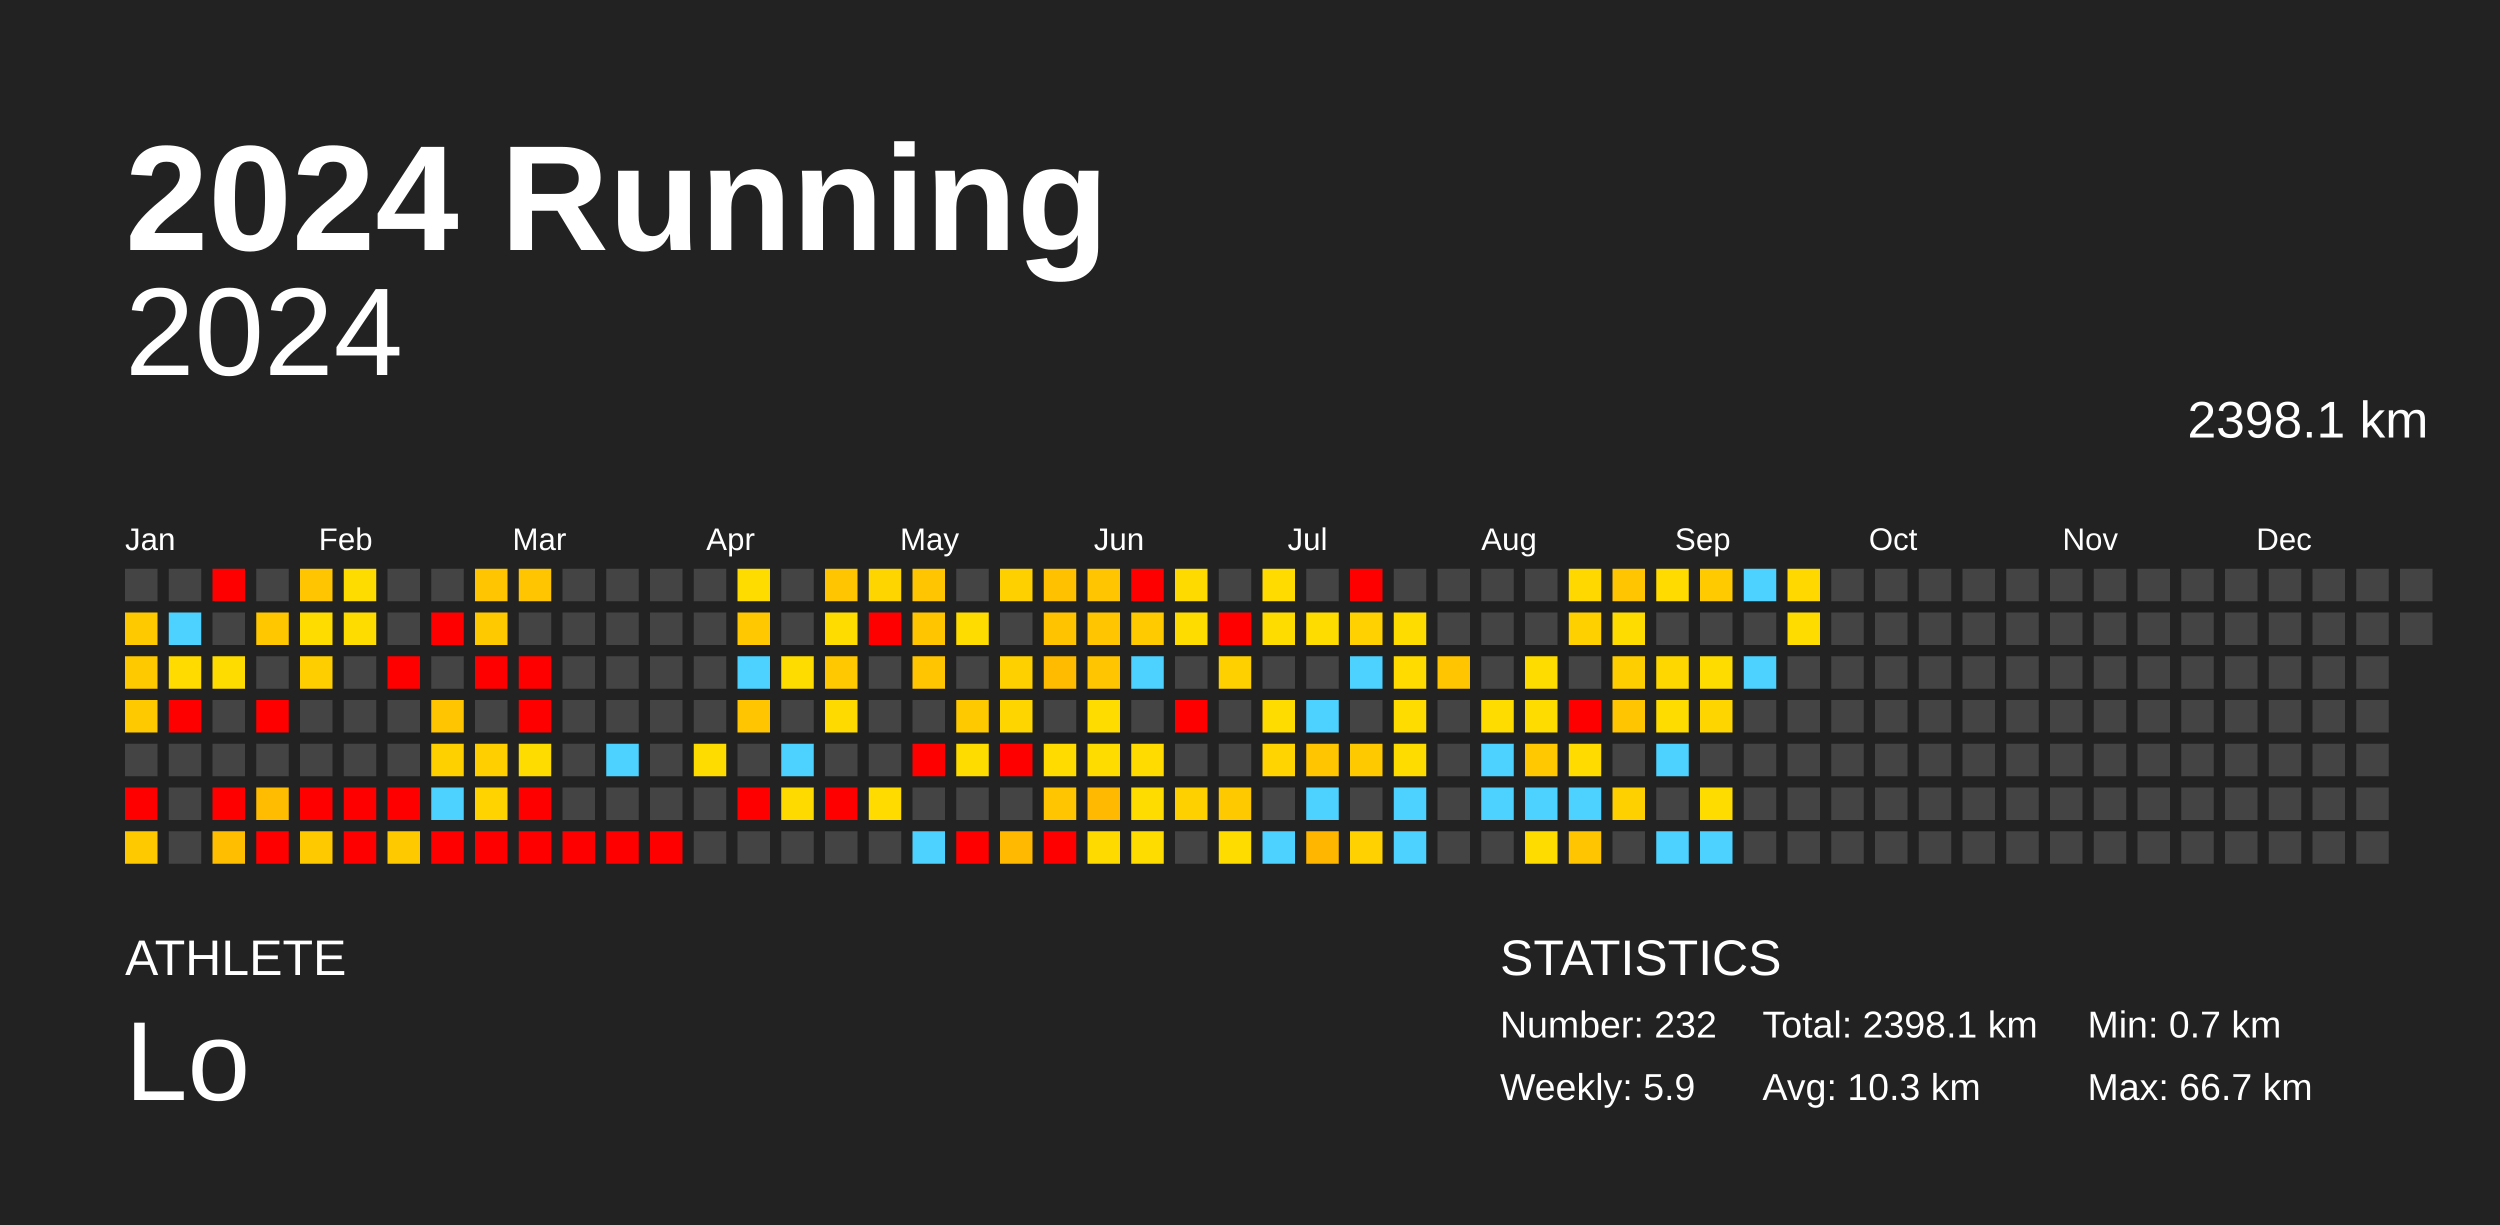
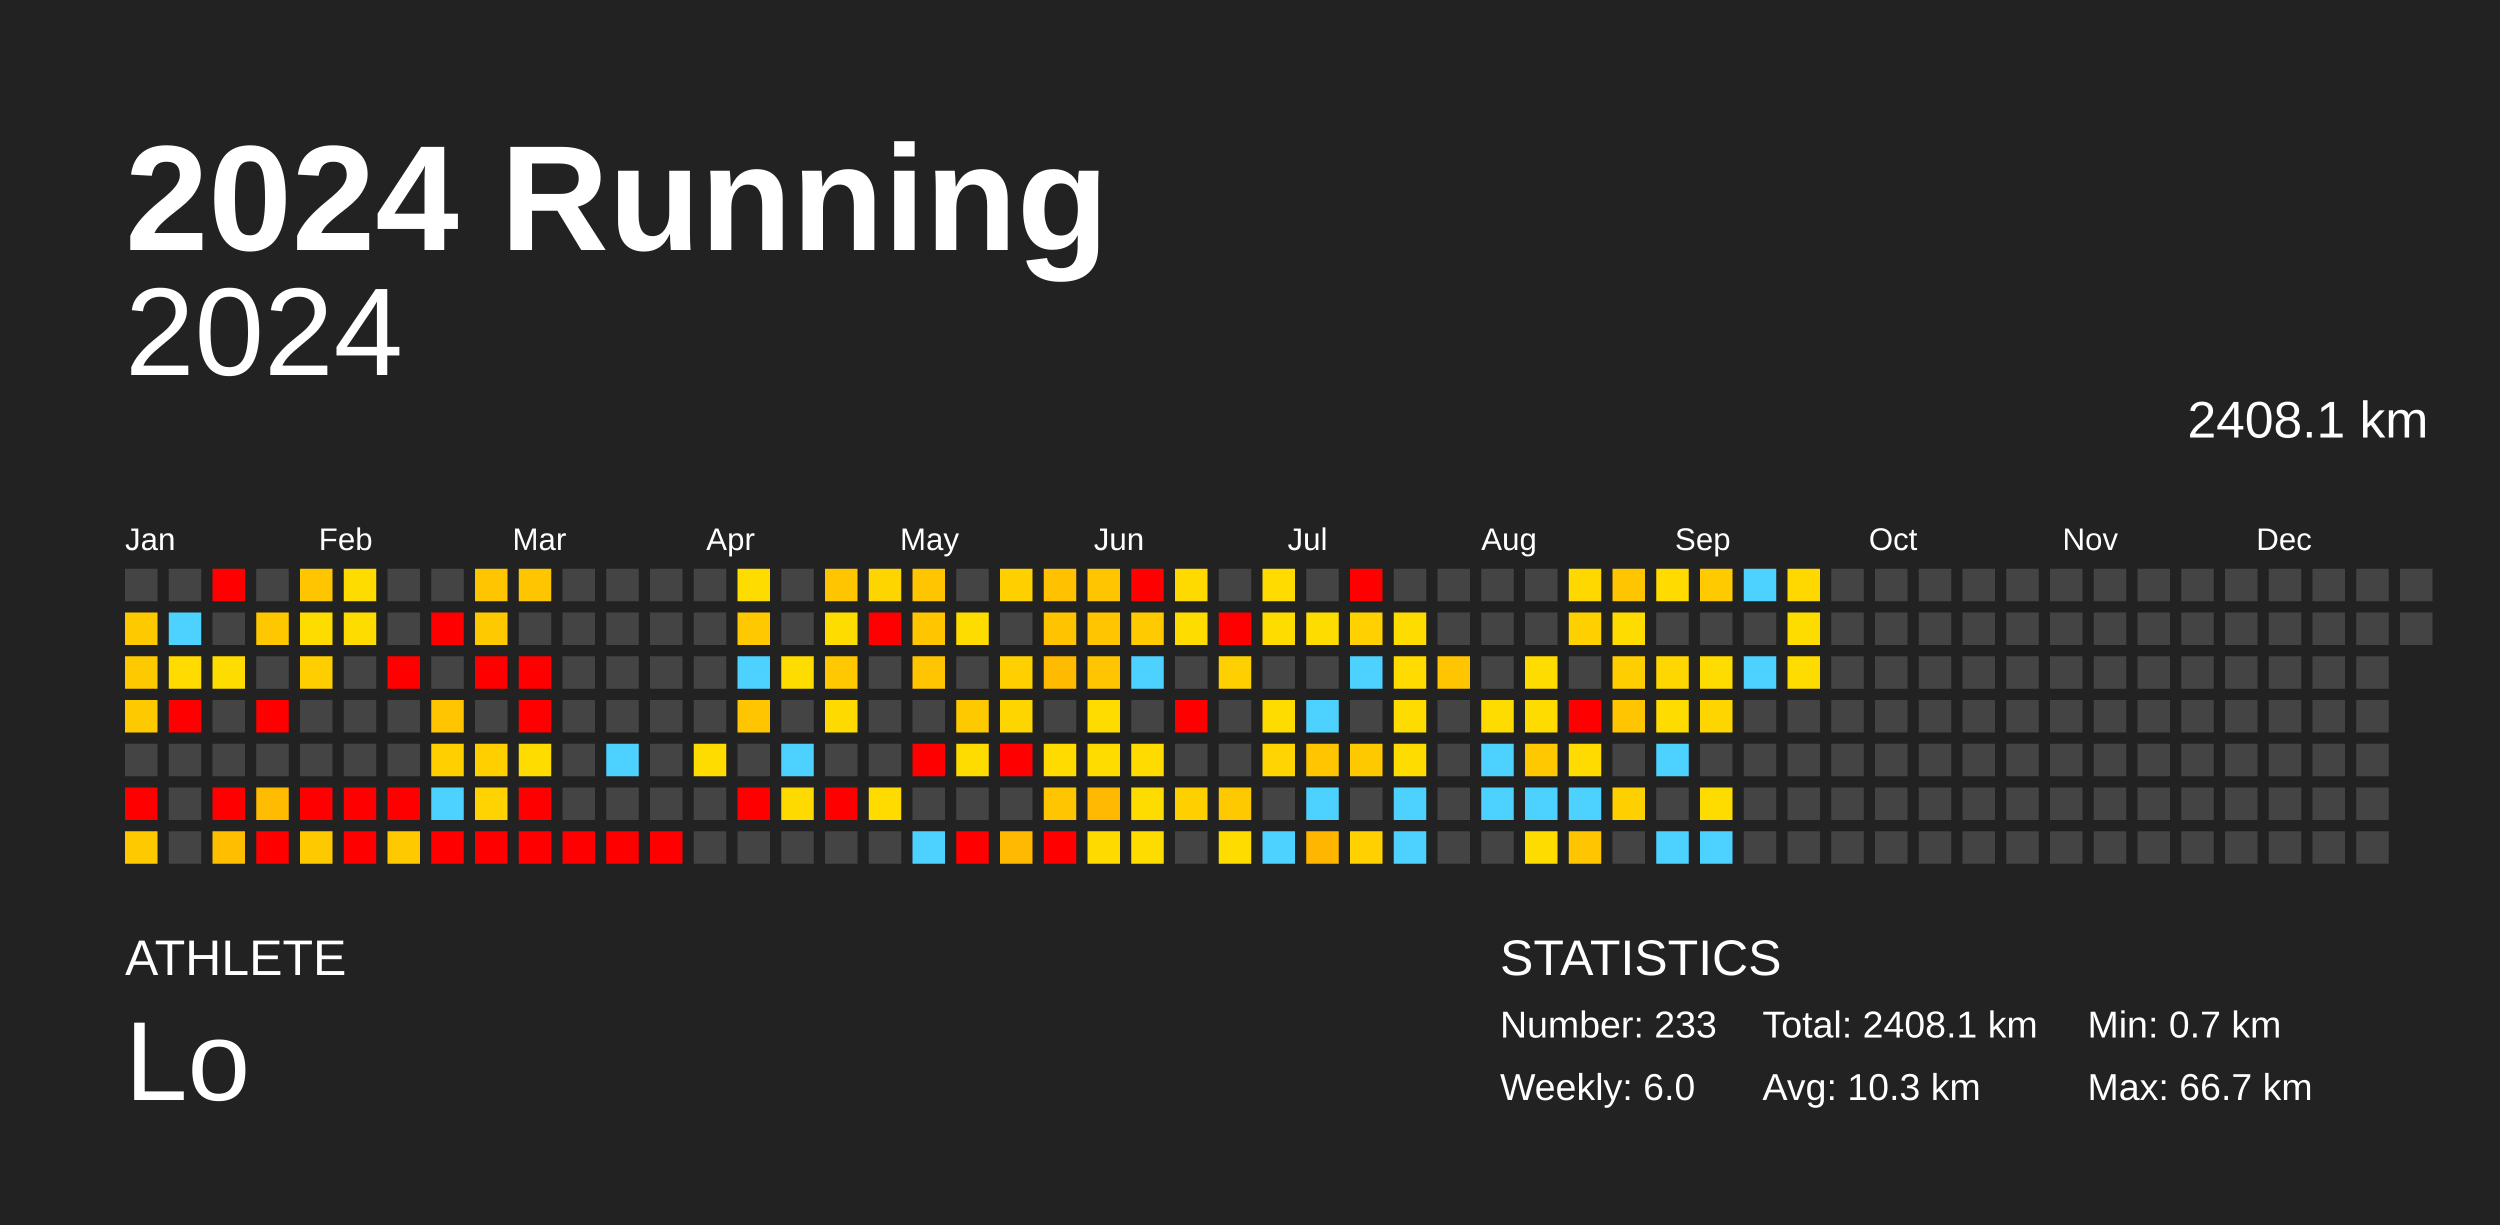
<svg xmlns="http://www.w3.org/2000/svg" baseProfile="full" height="98mm" version="1.1" viewBox="0,0,200,98" width="200mm">
  <defs />
  <rect fill="#222222" height="98" width="200" x="0" y="0" />
  <text fill="#FFFFFF" style="font-size:12px; font-family:Arial; font-weight:bold;" x="10" y="20">2024 Running</text>
  <text fill="#FFFFFF" style="font-size:4px; font-family:Arial" x="10" y="78">ATHLETE</text>
  <text fill="#FFFFFF" style="font-size:9px; font-family:Arial" x="10" y="88">Lo</text>
  <text fill="#FFFFFF" style="font-size:4px; font-family:Arial" x="120" y="78">STATISTICS</text>
-   <text fill="#FFFFFF" style="font-size:3px; font-family:Arial" x="120" y="83">Number: 232</text>
-   <text fill="#FFFFFF" style="font-size:3px; font-family:Arial" x="120" y="88">Weekly: 5.9</text>
-   <text fill="#FFFFFF" style="font-size:3px; font-family:Arial" x="141" y="83">Total: 2398.1 km</text>
+   <text fill="#FFFFFF" style="font-size:3px; font-family:Arial" x="120" y="83">Number: 233</text>
+   <text fill="#FFFFFF" style="font-size:3px; font-family:Arial" x="120" y="88">Weekly: 6.0</text>
+   <text fill="#FFFFFF" style="font-size:3px; font-family:Arial" x="141" y="83">Total: 2408.1 km</text>
  <text fill="#FFFFFF" style="font-size:3px; font-family:Arial" x="141" y="88">Avg: 10.3 km</text>
  <text fill="#FFFFFF" style="font-size:3px; font-family:Arial" x="167" y="83">Min: 0.7 km</text>
  <text fill="#FFFFFF" style="font-size:3px; font-family:Arial" x="167" y="88">Max: 66.7 km</text>
  <text alignment-baseline="hanging" fill="#FFFFFF" style="font-size:10.0px; font-family:Arial;" x="10" y="30">2024</text>
-   <text alignment-baseline="hanging" fill="#FFFFFF" style="font-size:4.125px; font-family:Arial;" x="175" y="35">2398.1 km</text>
+   <text alignment-baseline="hanging" fill="#FFFFFF" style="font-size:4.125px; font-family:Arial;" x="175" y="35">2408.1 km</text>
  <text fill="#FFFFFF" style="font-size:2.5px; font-family:Arial" x="10.0" y="44">Jan</text>
  <text fill="#FFFFFF" style="font-size:2.5px; font-family:Arial" x="25.5" y="44">Feb</text>
  <text fill="#FFFFFF" style="font-size:2.5px; font-family:Arial" x="41.0" y="44">Mar</text>
  <text fill="#FFFFFF" style="font-size:2.5px; font-family:Arial" x="56.5" y="44">Apr</text>
  <text fill="#FFFFFF" style="font-size:2.5px; font-family:Arial" x="72.0" y="44">May</text>
  <text fill="#FFFFFF" style="font-size:2.5px; font-family:Arial" x="87.5" y="44">Jun</text>
  <text fill="#FFFFFF" style="font-size:2.5px; font-family:Arial" x="103.0" y="44">Jul</text>
  <text fill="#FFFFFF" style="font-size:2.5px; font-family:Arial" x="118.5" y="44">Aug</text>
  <text fill="#FFFFFF" style="font-size:2.5px; font-family:Arial" x="134.0" y="44">Sep</text>
  <text fill="#FFFFFF" style="font-size:2.5px; font-family:Arial" x="149.5" y="44">Oct</text>
  <text fill="#FFFFFF" style="font-size:2.5px; font-family:Arial" x="165.0" y="44">Nov</text>
  <text fill="#FFFFFF" style="font-size:2.5px; font-family:Arial" x="180.5" y="44">Dec</text>
  <rect fill="#444444" height="2.6" width="2.6" x="10.0" y="45.5" />
  <rect fill="#ffc900" height="2.6" width="2.6" x="10.0" y="49.0" />
  <rect fill="#ffc900" height="2.6" width="2.6" x="10.0" y="52.5" />
  <rect fill="#ffc900" height="2.6" width="2.6" x="10.0" y="56.0" />
  <rect fill="#444444" height="2.6" width="2.6" x="10.0" y="59.5" />
  <rect fill="red" height="2.6" width="2.6" x="10.0" y="63.0" />
  <rect fill="#ffc900" height="2.6" width="2.6" x="10.0" y="66.5" />
  <rect fill="#444444" height="2.6" width="2.6" x="13.5" y="45.5" />
  <rect fill="#4dd2ff" height="2.6" width="2.6" x="13.5" y="49.0" />
  <rect fill="#ffdb00" height="2.6" width="2.6" x="13.5" y="52.5" />
  <rect fill="red" height="2.6" width="2.6" x="13.5" y="56.0" />
  <rect fill="#444444" height="2.6" width="2.6" x="13.5" y="59.5" />
  <rect fill="#444444" height="2.6" width="2.6" x="13.5" y="63.0" />
  <rect fill="#444444" height="2.6" width="2.6" x="13.5" y="66.5" />
  <rect fill="red" height="2.6" width="2.6" x="17.0" y="45.5" />
  <rect fill="#444444" height="2.6" width="2.6" x="17.0" y="49.0" />
  <rect fill="#ffdc00" height="2.6" width="2.6" x="17.0" y="52.5" />
  <rect fill="#444444" height="2.6" width="2.6" x="17.0" y="56.0" />
  <rect fill="#444444" height="2.6" width="2.6" x="17.0" y="59.5" />
  <rect fill="red" height="2.6" width="2.6" x="17.0" y="63.0" />
  <rect fill="#ffbe00" height="2.6" width="2.6" x="17.0" y="66.5" />
  <rect fill="#444444" height="2.6" width="2.6" x="20.5" y="45.5" />
  <rect fill="#ffc700" height="2.6" width="2.6" x="20.5" y="49.0" />
  <rect fill="#444444" height="2.6" width="2.6" x="20.5" y="52.5" />
  <rect fill="red" height="2.6" width="2.6" x="20.5" y="56.0" />
  <rect fill="#444444" height="2.6" width="2.6" x="20.5" y="59.5" />
  <rect fill="#ffbc00" height="2.6" width="2.6" x="20.5" y="63.0" />
  <rect fill="red" height="2.6" width="2.6" x="20.5" y="66.5" />
  <rect fill="#ffc500" height="2.6" width="2.6" x="24.0" y="45.5" />
  <rect fill="#ffdc00" height="2.6" width="2.6" x="24.0" y="49.0" />
  <rect fill="#ffce00" height="2.6" width="2.6" x="24.0" y="52.5" />
  <rect fill="#444444" height="2.6" width="2.6" x="24.0" y="56.0" />
  <rect fill="#444444" height="2.6" width="2.6" x="24.0" y="59.5" />
  <rect fill="red" height="2.6" width="2.6" x="24.0" y="63.0" />
  <rect fill="#ffc900" height="2.6" width="2.6" x="24.0" y="66.5" />
  <rect fill="#ffdc00" height="2.6" width="2.6" x="27.5" y="45.5" />
  <rect fill="#ffdc00" height="2.6" width="2.6" x="27.5" y="49.0" />
  <rect fill="#444444" height="2.6" width="2.6" x="27.5" y="52.5" />
  <rect fill="#444444" height="2.6" width="2.6" x="27.5" y="56.0" />
  <rect fill="#444444" height="2.6" width="2.6" x="27.5" y="59.5" />
  <rect fill="red" height="2.6" width="2.6" x="27.5" y="63.0" />
  <rect fill="red" height="2.6" width="2.6" x="27.5" y="66.5" />
  <rect fill="#444444" height="2.6" width="2.6" x="31.0" y="45.5" />
  <rect fill="#444444" height="2.6" width="2.6" x="31.0" y="49.0" />
  <rect fill="red" height="2.6" width="2.6" x="31.0" y="52.5" />
  <rect fill="#444444" height="2.6" width="2.6" x="31.0" y="56.0" />
  <rect fill="#444444" height="2.6" width="2.6" x="31.0" y="59.5" />
  <rect fill="red" height="2.6" width="2.6" x="31.0" y="63.0" />
  <rect fill="#ffc900" height="2.6" width="2.6" x="31.0" y="66.5" />
  <rect fill="#444444" height="2.6" width="2.6" x="34.5" y="45.5" />
  <rect fill="red" height="2.6" width="2.6" x="34.5" y="49.0" />
  <rect fill="#444444" height="2.6" width="2.6" x="34.5" y="52.5" />
  <rect fill="#ffc500" height="2.6" width="2.6" x="34.5" y="56.0" />
  <rect fill="#ffd000" height="2.6" width="2.6" x="34.5" y="59.5" />
  <rect fill="#4dd2ff" height="2.6" width="2.6" x="34.5" y="63.0" />
  <rect fill="red" height="2.6" width="2.6" x="34.5" y="66.5" />
  <rect fill="#ffc500" height="2.6" width="2.6" x="38.0" y="45.5" />
  <rect fill="#ffc900" height="2.6" width="2.6" x="38.0" y="49.0" />
  <rect fill="red" height="2.6" width="2.6" x="38.0" y="52.5" />
  <rect fill="#444444" height="2.6" width="2.6" x="38.0" y="56.0" />
  <rect fill="#ffcf00" height="2.6" width="2.6" x="38.0" y="59.5" />
  <rect fill="#ffd300" height="2.6" width="2.6" x="38.0" y="63.0" />
  <rect fill="red" height="2.6" width="2.6" x="38.0" y="66.5" />
  <rect fill="#ffc500" height="2.6" width="2.6" x="41.5" y="45.5" />
  <rect fill="#444444" height="2.6" width="2.6" x="41.5" y="49.0" />
  <rect fill="red" height="2.6" width="2.6" x="41.5" y="52.5" />
  <rect fill="red" height="2.6" width="2.6" x="41.5" y="56.0" />
  <rect fill="#ffdc00" height="2.6" width="2.6" x="41.5" y="59.5" />
  <rect fill="red" height="2.6" width="2.6" x="41.5" y="63.0" />
  <rect fill="red" height="2.6" width="2.6" x="41.5" y="66.5" />
  <rect fill="#444444" height="2.6" width="2.6" x="45.0" y="45.5" />
  <rect fill="#444444" height="2.6" width="2.6" x="45.0" y="49.0" />
  <rect fill="#444444" height="2.6" width="2.6" x="45.0" y="52.5" />
  <rect fill="#444444" height="2.6" width="2.6" x="45.0" y="56.0" />
  <rect fill="#444444" height="2.6" width="2.6" x="45.0" y="59.5" />
  <rect fill="#444444" height="2.6" width="2.6" x="45.0" y="63.0" />
  <rect fill="red" height="2.6" width="2.6" x="45.0" y="66.5" />
  <rect fill="#444444" height="2.6" width="2.6" x="48.5" y="45.5" />
  <rect fill="#444444" height="2.6" width="2.6" x="48.5" y="49.0" />
  <rect fill="#444444" height="2.6" width="2.6" x="48.5" y="52.5" />
  <rect fill="#444444" height="2.6" width="2.6" x="48.5" y="56.0" />
  <rect fill="#4dd2ff" height="2.6" width="2.6" x="48.5" y="59.5" />
  <rect fill="#444444" height="2.6" width="2.6" x="48.5" y="63.0" />
  <rect fill="red" height="2.6" width="2.6" x="48.5" y="66.5" />
  <rect fill="#444444" height="2.6" width="2.6" x="52.0" y="45.5" />
  <rect fill="#444444" height="2.6" width="2.6" x="52.0" y="49.0" />
  <rect fill="#444444" height="2.6" width="2.6" x="52.0" y="52.5" />
  <rect fill="#444444" height="2.6" width="2.6" x="52.0" y="56.0" />
  <rect fill="#444444" height="2.6" width="2.6" x="52.0" y="59.5" />
  <rect fill="#444444" height="2.6" width="2.6" x="52.0" y="63.0" />
  <rect fill="red" height="2.6" width="2.6" x="52.0" y="66.5" />
  <rect fill="#444444" height="2.6" width="2.6" x="55.5" y="45.5" />
  <rect fill="#444444" height="2.6" width="2.6" x="55.5" y="49.0" />
  <rect fill="#444444" height="2.6" width="2.6" x="55.5" y="52.5" />
  <rect fill="#444444" height="2.6" width="2.6" x="55.5" y="56.0" />
  <rect fill="#ffdc00" height="2.6" width="2.6" x="55.5" y="59.5" />
  <rect fill="#444444" height="2.6" width="2.6" x="55.5" y="63.0" />
  <rect fill="#444444" height="2.6" width="2.6" x="55.5" y="66.5" />
  <rect fill="#ffdc00" height="2.6" width="2.6" x="59.0" y="45.5" />
  <rect fill="#ffc800" height="2.6" width="2.6" x="59.0" y="49.0" />
  <rect fill="#4dd2ff" height="2.6" width="2.6" x="59.0" y="52.5" />
  <rect fill="#ffc500" height="2.6" width="2.6" x="59.0" y="56.0" />
  <rect fill="#444444" height="2.6" width="2.6" x="59.0" y="59.5" />
  <rect fill="red" height="2.6" width="2.6" x="59.0" y="63.0" />
  <rect fill="#444444" height="2.6" width="2.6" x="59.0" y="66.5" />
  <rect fill="#444444" height="2.6" width="2.6" x="62.5" y="45.5" />
  <rect fill="#444444" height="2.6" width="2.6" x="62.5" y="49.0" />
  <rect fill="#ffdc00" height="2.6" width="2.6" x="62.5" y="52.5" />
  <rect fill="#444444" height="2.6" width="2.6" x="62.5" y="56.0" />
  <rect fill="#4dd2ff" height="2.6" width="2.6" x="62.5" y="59.5" />
  <rect fill="#ffda00" height="2.6" width="2.6" x="62.5" y="63.0" />
  <rect fill="#444444" height="2.6" width="2.6" x="62.5" y="66.5" />
  <rect fill="#ffc500" height="2.6" width="2.6" x="66.0" y="45.5" />
  <rect fill="#ffdc00" height="2.6" width="2.6" x="66.0" y="49.0" />
  <rect fill="#ffc800" height="2.6" width="2.6" x="66.0" y="52.5" />
  <rect fill="#ffda00" height="2.6" width="2.6" x="66.0" y="56.0" />
  <rect fill="#444444" height="2.6" width="2.6" x="66.0" y="59.5" />
  <rect fill="red" height="2.6" width="2.6" x="66.0" y="63.0" />
  <rect fill="#444444" height="2.6" width="2.6" x="66.0" y="66.5" />
  <rect fill="#ffd500" height="2.6" width="2.6" x="69.5" y="45.5" />
  <rect fill="red" height="2.6" width="2.6" x="69.5" y="49.0" />
  <rect fill="#444444" height="2.6" width="2.6" x="69.5" y="52.5" />
  <rect fill="#444444" height="2.6" width="2.6" x="69.5" y="56.0" />
  <rect fill="#444444" height="2.6" width="2.6" x="69.5" y="59.5" />
  <rect fill="#ffdb00" height="2.6" width="2.6" x="69.5" y="63.0" />
  <rect fill="#444444" height="2.6" width="2.6" x="69.5" y="66.5" />
  <rect fill="#ffc500" height="2.6" width="2.6" x="73.0" y="45.5" />
  <rect fill="#ffc600" height="2.6" width="2.6" x="73.0" y="49.0" />
  <rect fill="#ffc500" height="2.6" width="2.6" x="73.0" y="52.5" />
  <rect fill="#444444" height="2.6" width="2.6" x="73.0" y="56.0" />
  <rect fill="red" height="2.6" width="2.6" x="73.0" y="59.5" />
  <rect fill="#444444" height="2.6" width="2.6" x="73.0" y="63.0" />
  <rect fill="#4dd2ff" height="2.6" width="2.6" x="73.0" y="66.5" />
  <rect fill="#444444" height="2.6" width="2.6" x="76.5" y="45.5" />
  <rect fill="#ffdc00" height="2.6" width="2.6" x="76.5" y="49.0" />
  <rect fill="#444444" height="2.6" width="2.6" x="76.5" y="52.5" />
  <rect fill="#ffc900" height="2.6" width="2.6" x="76.5" y="56.0" />
  <rect fill="#ffdc00" height="2.6" width="2.6" x="76.5" y="59.5" />
  <rect fill="#444444" height="2.6" width="2.6" x="76.5" y="63.0" />
  <rect fill="red" height="2.6" width="2.6" x="76.5" y="66.5" />
  <rect fill="#ffd000" height="2.6" width="2.6" x="80.0" y="45.5" />
  <rect fill="#444444" height="2.6" width="2.6" x="80.0" y="49.0" />
  <rect fill="#ffd000" height="2.6" width="2.6" x="80.0" y="52.5" />
  <rect fill="#ffd500" height="2.6" width="2.6" x="80.0" y="56.0" />
  <rect fill="red" height="2.6" width="2.6" x="80.0" y="59.5" />
  <rect fill="#444444" height="2.6" width="2.6" x="80.0" y="63.0" />
  <rect fill="#ffb900" height="2.6" width="2.6" x="80.0" y="66.5" />
  <rect fill="#ffc100" height="2.6" width="2.6" x="83.5" y="45.5" />
  <rect fill="#ffc300" height="2.6" width="2.6" x="83.5" y="49.0" />
  <rect fill="#ffbb00" height="2.6" width="2.6" x="83.5" y="52.5" />
  <rect fill="#444444" height="2.6" width="2.6" x="83.5" y="56.0" />
  <rect fill="#ffdb00" height="2.6" width="2.6" x="83.5" y="59.5" />
  <rect fill="#ffc500" height="2.6" width="2.6" x="83.5" y="63.0" />
  <rect fill="red" height="2.6" width="2.6" x="83.5" y="66.5" />
  <rect fill="#ffc500" height="2.6" width="2.6" x="87.0" y="45.5" />
  <rect fill="#ffc500" height="2.6" width="2.6" x="87.0" y="49.0" />
  <rect fill="#ffc500" height="2.6" width="2.6" x="87.0" y="52.5" />
  <rect fill="#ffdc00" height="2.6" width="2.6" x="87.0" y="56.0" />
  <rect fill="#ffdc00" height="2.6" width="2.6" x="87.0" y="59.5" />
  <rect fill="#ffb900" height="2.6" width="2.6" x="87.0" y="63.0" />
  <rect fill="#ffda00" height="2.6" width="2.6" x="87.0" y="66.5" />
  <rect fill="red" height="2.6" width="2.6" x="90.5" y="45.5" />
  <rect fill="#ffcb00" height="2.6" width="2.6" x="90.5" y="49.0" />
  <rect fill="#4dd2ff" height="2.6" width="2.6" x="90.5" y="52.5" />
  <rect fill="#444444" height="2.6" width="2.6" x="90.5" y="56.0" />
  <rect fill="#ffdb00" height="2.6" width="2.6" x="90.5" y="59.5" />
  <rect fill="#ffdc00" height="2.6" width="2.6" x="90.5" y="63.0" />
  <rect fill="#ffdc00" height="2.6" width="2.6" x="90.5" y="66.5" />
  <rect fill="#ffda00" height="2.6" width="2.6" x="94.0" y="45.5" />
  <rect fill="#ffdc00" height="2.6" width="2.6" x="94.0" y="49.0" />
  <rect fill="#444444" height="2.6" width="2.6" x="94.0" y="52.5" />
  <rect fill="red" height="2.6" width="2.6" x="94.0" y="56.0" />
  <rect fill="#444444" height="2.6" width="2.6" x="94.0" y="59.5" />
  <rect fill="#ffd000" height="2.6" width="2.6" x="94.0" y="63.0" />
  <rect fill="#444444" height="2.6" width="2.6" x="94.0" y="66.5" />
  <rect fill="#444444" height="2.6" width="2.6" x="97.5" y="45.5" />
  <rect fill="red" height="2.6" width="2.6" x="97.5" y="49.0" />
  <rect fill="#ffd000" height="2.6" width="2.6" x="97.5" y="52.5" />
  <rect fill="#444444" height="2.6" width="2.6" x="97.5" y="56.0" />
  <rect fill="#444444" height="2.6" width="2.6" x="97.5" y="59.5" />
  <rect fill="#ffc900" height="2.6" width="2.6" x="97.5" y="63.0" />
  <rect fill="#ffdc00" height="2.6" width="2.6" x="97.5" y="66.5" />
  <rect fill="#ffdb00" height="2.6" width="2.6" x="101.0" y="45.5" />
  <rect fill="#ffdc00" height="2.6" width="2.6" x="101.0" y="49.0" />
  <rect fill="#444444" height="2.6" width="2.6" x="101.0" y="52.5" />
  <rect fill="#ffdc00" height="2.6" width="2.6" x="101.0" y="56.0" />
  <rect fill="#ffd400" height="2.6" width="2.6" x="101.0" y="59.5" />
  <rect fill="#444444" height="2.6" width="2.6" x="101.0" y="63.0" />
  <rect fill="#4dd2ff" height="2.6" width="2.6" x="101.0" y="66.5" />
  <rect fill="#444444" height="2.6" width="2.6" x="104.5" y="45.5" />
  <rect fill="#ffdc00" height="2.6" width="2.6" x="104.5" y="49.0" />
  <rect fill="#444444" height="2.6" width="2.6" x="104.5" y="52.5" />
  <rect fill="#4dd2ff" height="2.6" width="2.6" x="104.5" y="56.0" />
  <rect fill="#ffc500" height="2.6" width="2.6" x="104.5" y="59.5" />
  <rect fill="#4dd2ff" height="2.6" width="2.6" x="104.5" y="63.0" />
  <rect fill="#ffb600" height="2.6" width="2.6" x="104.5" y="66.5" />
  <rect fill="red" height="2.6" width="2.6" x="108.0" y="45.5" />
  <rect fill="#ffd100" height="2.6" width="2.6" x="108.0" y="49.0" />
  <rect fill="#4dd2ff" height="2.6" width="2.6" x="108.0" y="52.5" />
  <rect fill="#444444" height="2.6" width="2.6" x="108.0" y="56.0" />
  <rect fill="#ffc900" height="2.6" width="2.6" x="108.0" y="59.5" />
  <rect fill="#444444" height="2.6" width="2.6" x="108.0" y="63.0" />
  <rect fill="#ffd100" height="2.6" width="2.6" x="108.0" y="66.5" />
  <rect fill="#444444" height="2.6" width="2.6" x="111.5" y="45.5" />
  <rect fill="#ffdc00" height="2.6" width="2.6" x="111.5" y="49.0" />
  <rect fill="#ffdb00" height="2.6" width="2.6" x="111.5" y="52.5" />
  <rect fill="#ffdc00" height="2.6" width="2.6" x="111.5" y="56.0" />
  <rect fill="#ffdc00" height="2.6" width="2.6" x="111.5" y="59.5" />
  <rect fill="#4dd2ff" height="2.6" width="2.6" x="111.5" y="63.0" />
  <rect fill="#4dd2ff" height="2.6" width="2.6" x="111.5" y="66.5" />
  <rect fill="#444444" height="2.6" width="2.6" x="115.0" y="45.5" />
  <rect fill="#444444" height="2.6" width="2.6" x="115.0" y="49.0" />
  <rect fill="#ffc500" height="2.6" width="2.6" x="115.0" y="52.5" />
  <rect fill="#444444" height="2.6" width="2.6" x="115.0" y="56.0" />
  <rect fill="#444444" height="2.6" width="2.6" x="115.0" y="59.5" />
  <rect fill="#444444" height="2.6" width="2.6" x="115.0" y="63.0" />
  <rect fill="#444444" height="2.6" width="2.6" x="115.0" y="66.5" />
  <rect fill="#444444" height="2.6" width="2.6" x="118.5" y="45.5" />
  <rect fill="#444444" height="2.6" width="2.6" x="118.5" y="49.0" />
  <rect fill="#444444" height="2.6" width="2.6" x="118.5" y="52.5" />
  <rect fill="#ffdc00" height="2.6" width="2.6" x="118.5" y="56.0" />
  <rect fill="#4dd2ff" height="2.6" width="2.6" x="118.5" y="59.5" />
  <rect fill="#4dd2ff" height="2.6" width="2.6" x="118.5" y="63.0" />
  <rect fill="#444444" height="2.6" width="2.6" x="118.5" y="66.5" />
  <rect fill="#444444" height="2.6" width="2.6" x="122.0" y="45.5" />
  <rect fill="#444444" height="2.6" width="2.6" x="122.0" y="49.0" />
  <rect fill="#ffdc00" height="2.6" width="2.6" x="122.0" y="52.5" />
  <rect fill="#ffdc00" height="2.6" width="2.6" x="122.0" y="56.0" />
  <rect fill="#ffc800" height="2.6" width="2.6" x="122.0" y="59.5" />
  <rect fill="#4dd2ff" height="2.6" width="2.6" x="122.0" y="63.0" />
  <rect fill="#ffdc00" height="2.6" width="2.6" x="122.0" y="66.5" />
  <rect fill="#ffd800" height="2.6" width="2.6" x="125.5" y="45.5" />
  <rect fill="#ffd000" height="2.6" width="2.6" x="125.5" y="49.0" />
  <rect fill="#444444" height="2.6" width="2.6" x="125.5" y="52.5" />
  <rect fill="red" height="2.6" width="2.6" x="125.5" y="56.0" />
  <rect fill="#ffdb00" height="2.6" width="2.6" x="125.5" y="59.5" />
  <rect fill="#4dd2ff" height="2.6" width="2.6" x="125.5" y="63.0" />
  <rect fill="#ffc500" height="2.6" width="2.6" x="125.5" y="66.5" />
  <rect fill="#ffc500" height="2.6" width="2.6" x="129.0" y="45.5" />
  <rect fill="#ffdc00" height="2.6" width="2.6" x="129.0" y="49.0" />
  <rect fill="#ffce00" height="2.6" width="2.6" x="129.0" y="52.5" />
  <rect fill="#ffc500" height="2.6" width="2.6" x="129.0" y="56.0" />
  <rect fill="#444444" height="2.6" width="2.6" x="129.0" y="59.5" />
  <rect fill="#ffd000" height="2.6" width="2.6" x="129.0" y="63.0" />
  <rect fill="#444444" height="2.6" width="2.6" x="129.0" y="66.5" />
  <rect fill="#ffdb00" height="2.6" width="2.6" x="132.5" y="45.5" />
  <rect fill="#444444" height="2.6" width="2.6" x="132.5" y="49.0" />
  <rect fill="#ffd700" height="2.6" width="2.6" x="132.5" y="52.5" />
  <rect fill="#ffdc00" height="2.6" width="2.6" x="132.5" y="56.0" />
  <rect fill="#4dd2ff" height="2.6" width="2.6" x="132.5" y="59.5" />
  <rect fill="#444444" height="2.6" width="2.6" x="132.5" y="63.0" />
  <rect fill="#4dd2ff" height="2.6" width="2.6" x="132.5" y="66.5" />
  <rect fill="#ffcb00" height="2.6" width="2.6" x="136.0" y="45.5" />
  <rect fill="#444444" height="2.6" width="2.6" x="136.0" y="49.0" />
  <rect fill="#ffdc00" height="2.6" width="2.6" x="136.0" y="52.5" />
  <rect fill="#ffd500" height="2.6" width="2.6" x="136.0" y="56.0" />
  <rect fill="#444444" height="2.6" width="2.6" x="136.0" y="59.5" />
  <rect fill="#ffdc00" height="2.6" width="2.6" x="136.0" y="63.0" />
  <rect fill="#4dd2ff" height="2.6" width="2.6" x="136.0" y="66.5" />
  <rect fill="#4dd2ff" height="2.6" width="2.6" x="139.5" y="45.5" />
  <rect fill="#444444" height="2.6" width="2.6" x="139.5" y="49.0" />
  <rect fill="#4dd2ff" height="2.6" width="2.6" x="139.5" y="52.5" />
  <rect fill="#444444" height="2.6" width="2.6" x="139.5" y="56.0" />
  <rect fill="#444444" height="2.6" width="2.6" x="139.5" y="59.5" />
  <rect fill="#444444" height="2.6" width="2.6" x="139.5" y="63.0" />
  <rect fill="#444444" height="2.6" width="2.6" x="139.5" y="66.5" />
  <rect fill="#ffd800" height="2.6" width="2.6" x="143.0" y="45.5" />
  <rect fill="#ffdc00" height="2.6" width="2.6" x="143.0" y="49.0" />
-   <rect fill="#444444" height="2.6" width="2.6" x="143.0" y="52.5" />
+   <rect fill="#ffdc00" height="2.6" width="2.6" x="143.0" y="52.5" />
  <rect fill="#444444" height="2.6" width="2.6" x="143.0" y="56.0" />
  <rect fill="#444444" height="2.6" width="2.6" x="143.0" y="59.5" />
  <rect fill="#444444" height="2.6" width="2.6" x="143.0" y="63.0" />
  <rect fill="#444444" height="2.6" width="2.6" x="143.0" y="66.5" />
  <rect fill="#444444" height="2.6" width="2.6" x="146.5" y="45.5" />
  <rect fill="#444444" height="2.6" width="2.6" x="146.5" y="49.0" />
  <rect fill="#444444" height="2.6" width="2.6" x="146.5" y="52.5" />
  <rect fill="#444444" height="2.6" width="2.6" x="146.5" y="56.0" />
  <rect fill="#444444" height="2.6" width="2.6" x="146.5" y="59.5" />
  <rect fill="#444444" height="2.6" width="2.6" x="146.5" y="63.0" />
  <rect fill="#444444" height="2.6" width="2.6" x="146.5" y="66.5" />
  <rect fill="#444444" height="2.6" width="2.6" x="150.0" y="45.5" />
  <rect fill="#444444" height="2.6" width="2.6" x="150.0" y="49.0" />
  <rect fill="#444444" height="2.6" width="2.6" x="150.0" y="52.5" />
  <rect fill="#444444" height="2.6" width="2.6" x="150.0" y="56.0" />
  <rect fill="#444444" height="2.6" width="2.6" x="150.0" y="59.5" />
  <rect fill="#444444" height="2.6" width="2.6" x="150.0" y="63.0" />
  <rect fill="#444444" height="2.6" width="2.6" x="150.0" y="66.5" />
  <rect fill="#444444" height="2.6" width="2.6" x="153.5" y="45.5" />
  <rect fill="#444444" height="2.6" width="2.6" x="153.5" y="49.0" />
  <rect fill="#444444" height="2.6" width="2.6" x="153.5" y="52.5" />
  <rect fill="#444444" height="2.6" width="2.6" x="153.5" y="56.0" />
  <rect fill="#444444" height="2.6" width="2.6" x="153.5" y="59.5" />
  <rect fill="#444444" height="2.6" width="2.6" x="153.5" y="63.0" />
  <rect fill="#444444" height="2.6" width="2.6" x="153.5" y="66.5" />
  <rect fill="#444444" height="2.6" width="2.6" x="157.0" y="45.5" />
  <rect fill="#444444" height="2.6" width="2.6" x="157.0" y="49.0" />
  <rect fill="#444444" height="2.6" width="2.6" x="157.0" y="52.5" />
  <rect fill="#444444" height="2.6" width="2.6" x="157.0" y="56.0" />
  <rect fill="#444444" height="2.6" width="2.6" x="157.0" y="59.5" />
  <rect fill="#444444" height="2.6" width="2.6" x="157.0" y="63.0" />
  <rect fill="#444444" height="2.6" width="2.6" x="157.0" y="66.5" />
  <rect fill="#444444" height="2.6" width="2.6" x="160.5" y="45.5" />
  <rect fill="#444444" height="2.6" width="2.6" x="160.5" y="49.0" />
  <rect fill="#444444" height="2.6" width="2.6" x="160.5" y="52.5" />
  <rect fill="#444444" height="2.6" width="2.6" x="160.5" y="56.0" />
  <rect fill="#444444" height="2.6" width="2.6" x="160.5" y="59.5" />
  <rect fill="#444444" height="2.6" width="2.6" x="160.5" y="63.0" />
  <rect fill="#444444" height="2.6" width="2.6" x="160.5" y="66.5" />
  <rect fill="#444444" height="2.6" width="2.6" x="164.0" y="45.5" />
  <rect fill="#444444" height="2.6" width="2.6" x="164.0" y="49.0" />
  <rect fill="#444444" height="2.6" width="2.6" x="164.0" y="52.5" />
  <rect fill="#444444" height="2.6" width="2.6" x="164.0" y="56.0" />
  <rect fill="#444444" height="2.6" width="2.6" x="164.0" y="59.5" />
  <rect fill="#444444" height="2.6" width="2.6" x="164.0" y="63.0" />
  <rect fill="#444444" height="2.6" width="2.6" x="164.0" y="66.5" />
  <rect fill="#444444" height="2.6" width="2.6" x="167.5" y="45.5" />
  <rect fill="#444444" height="2.6" width="2.6" x="167.5" y="49.0" />
  <rect fill="#444444" height="2.6" width="2.6" x="167.5" y="52.5" />
  <rect fill="#444444" height="2.6" width="2.6" x="167.5" y="56.0" />
  <rect fill="#444444" height="2.6" width="2.6" x="167.5" y="59.5" />
  <rect fill="#444444" height="2.6" width="2.6" x="167.5" y="63.0" />
  <rect fill="#444444" height="2.6" width="2.6" x="167.5" y="66.5" />
  <rect fill="#444444" height="2.6" width="2.6" x="171.0" y="45.5" />
  <rect fill="#444444" height="2.6" width="2.6" x="171.0" y="49.0" />
  <rect fill="#444444" height="2.6" width="2.6" x="171.0" y="52.5" />
  <rect fill="#444444" height="2.6" width="2.6" x="171.0" y="56.0" />
  <rect fill="#444444" height="2.6" width="2.6" x="171.0" y="59.5" />
  <rect fill="#444444" height="2.6" width="2.6" x="171.0" y="63.0" />
  <rect fill="#444444" height="2.6" width="2.6" x="171.0" y="66.5" />
  <rect fill="#444444" height="2.6" width="2.6" x="174.5" y="45.5" />
  <rect fill="#444444" height="2.6" width="2.6" x="174.5" y="49.0" />
  <rect fill="#444444" height="2.6" width="2.6" x="174.5" y="52.5" />
  <rect fill="#444444" height="2.6" width="2.6" x="174.5" y="56.0" />
  <rect fill="#444444" height="2.6" width="2.6" x="174.5" y="59.5" />
  <rect fill="#444444" height="2.6" width="2.6" x="174.5" y="63.0" />
  <rect fill="#444444" height="2.6" width="2.6" x="174.5" y="66.5" />
  <rect fill="#444444" height="2.6" width="2.6" x="178.0" y="45.5" />
  <rect fill="#444444" height="2.6" width="2.6" x="178.0" y="49.0" />
  <rect fill="#444444" height="2.6" width="2.6" x="178.0" y="52.5" />
  <rect fill="#444444" height="2.6" width="2.6" x="178.0" y="56.0" />
  <rect fill="#444444" height="2.6" width="2.6" x="178.0" y="59.5" />
  <rect fill="#444444" height="2.6" width="2.6" x="178.0" y="63.0" />
  <rect fill="#444444" height="2.6" width="2.6" x="178.0" y="66.5" />
  <rect fill="#444444" height="2.6" width="2.6" x="181.5" y="45.5" />
  <rect fill="#444444" height="2.6" width="2.6" x="181.5" y="49.0" />
  <rect fill="#444444" height="2.6" width="2.6" x="181.5" y="52.5" />
  <rect fill="#444444" height="2.6" width="2.6" x="181.5" y="56.0" />
  <rect fill="#444444" height="2.6" width="2.6" x="181.5" y="59.5" />
  <rect fill="#444444" height="2.6" width="2.6" x="181.5" y="63.0" />
  <rect fill="#444444" height="2.6" width="2.6" x="181.5" y="66.5" />
  <rect fill="#444444" height="2.6" width="2.6" x="185.0" y="45.5" />
  <rect fill="#444444" height="2.6" width="2.6" x="185.0" y="49.0" />
  <rect fill="#444444" height="2.6" width="2.6" x="185.0" y="52.5" />
  <rect fill="#444444" height="2.6" width="2.6" x="185.0" y="56.0" />
  <rect fill="#444444" height="2.6" width="2.6" x="185.0" y="59.5" />
  <rect fill="#444444" height="2.6" width="2.6" x="185.0" y="63.0" />
  <rect fill="#444444" height="2.6" width="2.6" x="185.0" y="66.5" />
  <rect fill="#444444" height="2.6" width="2.6" x="188.5" y="45.5" />
  <rect fill="#444444" height="2.6" width="2.6" x="188.5" y="49.0" />
  <rect fill="#444444" height="2.6" width="2.6" x="188.5" y="52.5" />
  <rect fill="#444444" height="2.6" width="2.6" x="188.5" y="56.0" />
  <rect fill="#444444" height="2.6" width="2.6" x="188.5" y="59.5" />
  <rect fill="#444444" height="2.6" width="2.6" x="188.5" y="63.0" />
  <rect fill="#444444" height="2.6" width="2.6" x="188.5" y="66.5" />
  <rect fill="#444444" height="2.6" width="2.6" x="192.0" y="45.5" />
  <rect fill="#444444" height="2.6" width="2.6" x="192.0" y="49.0" />
</svg>
